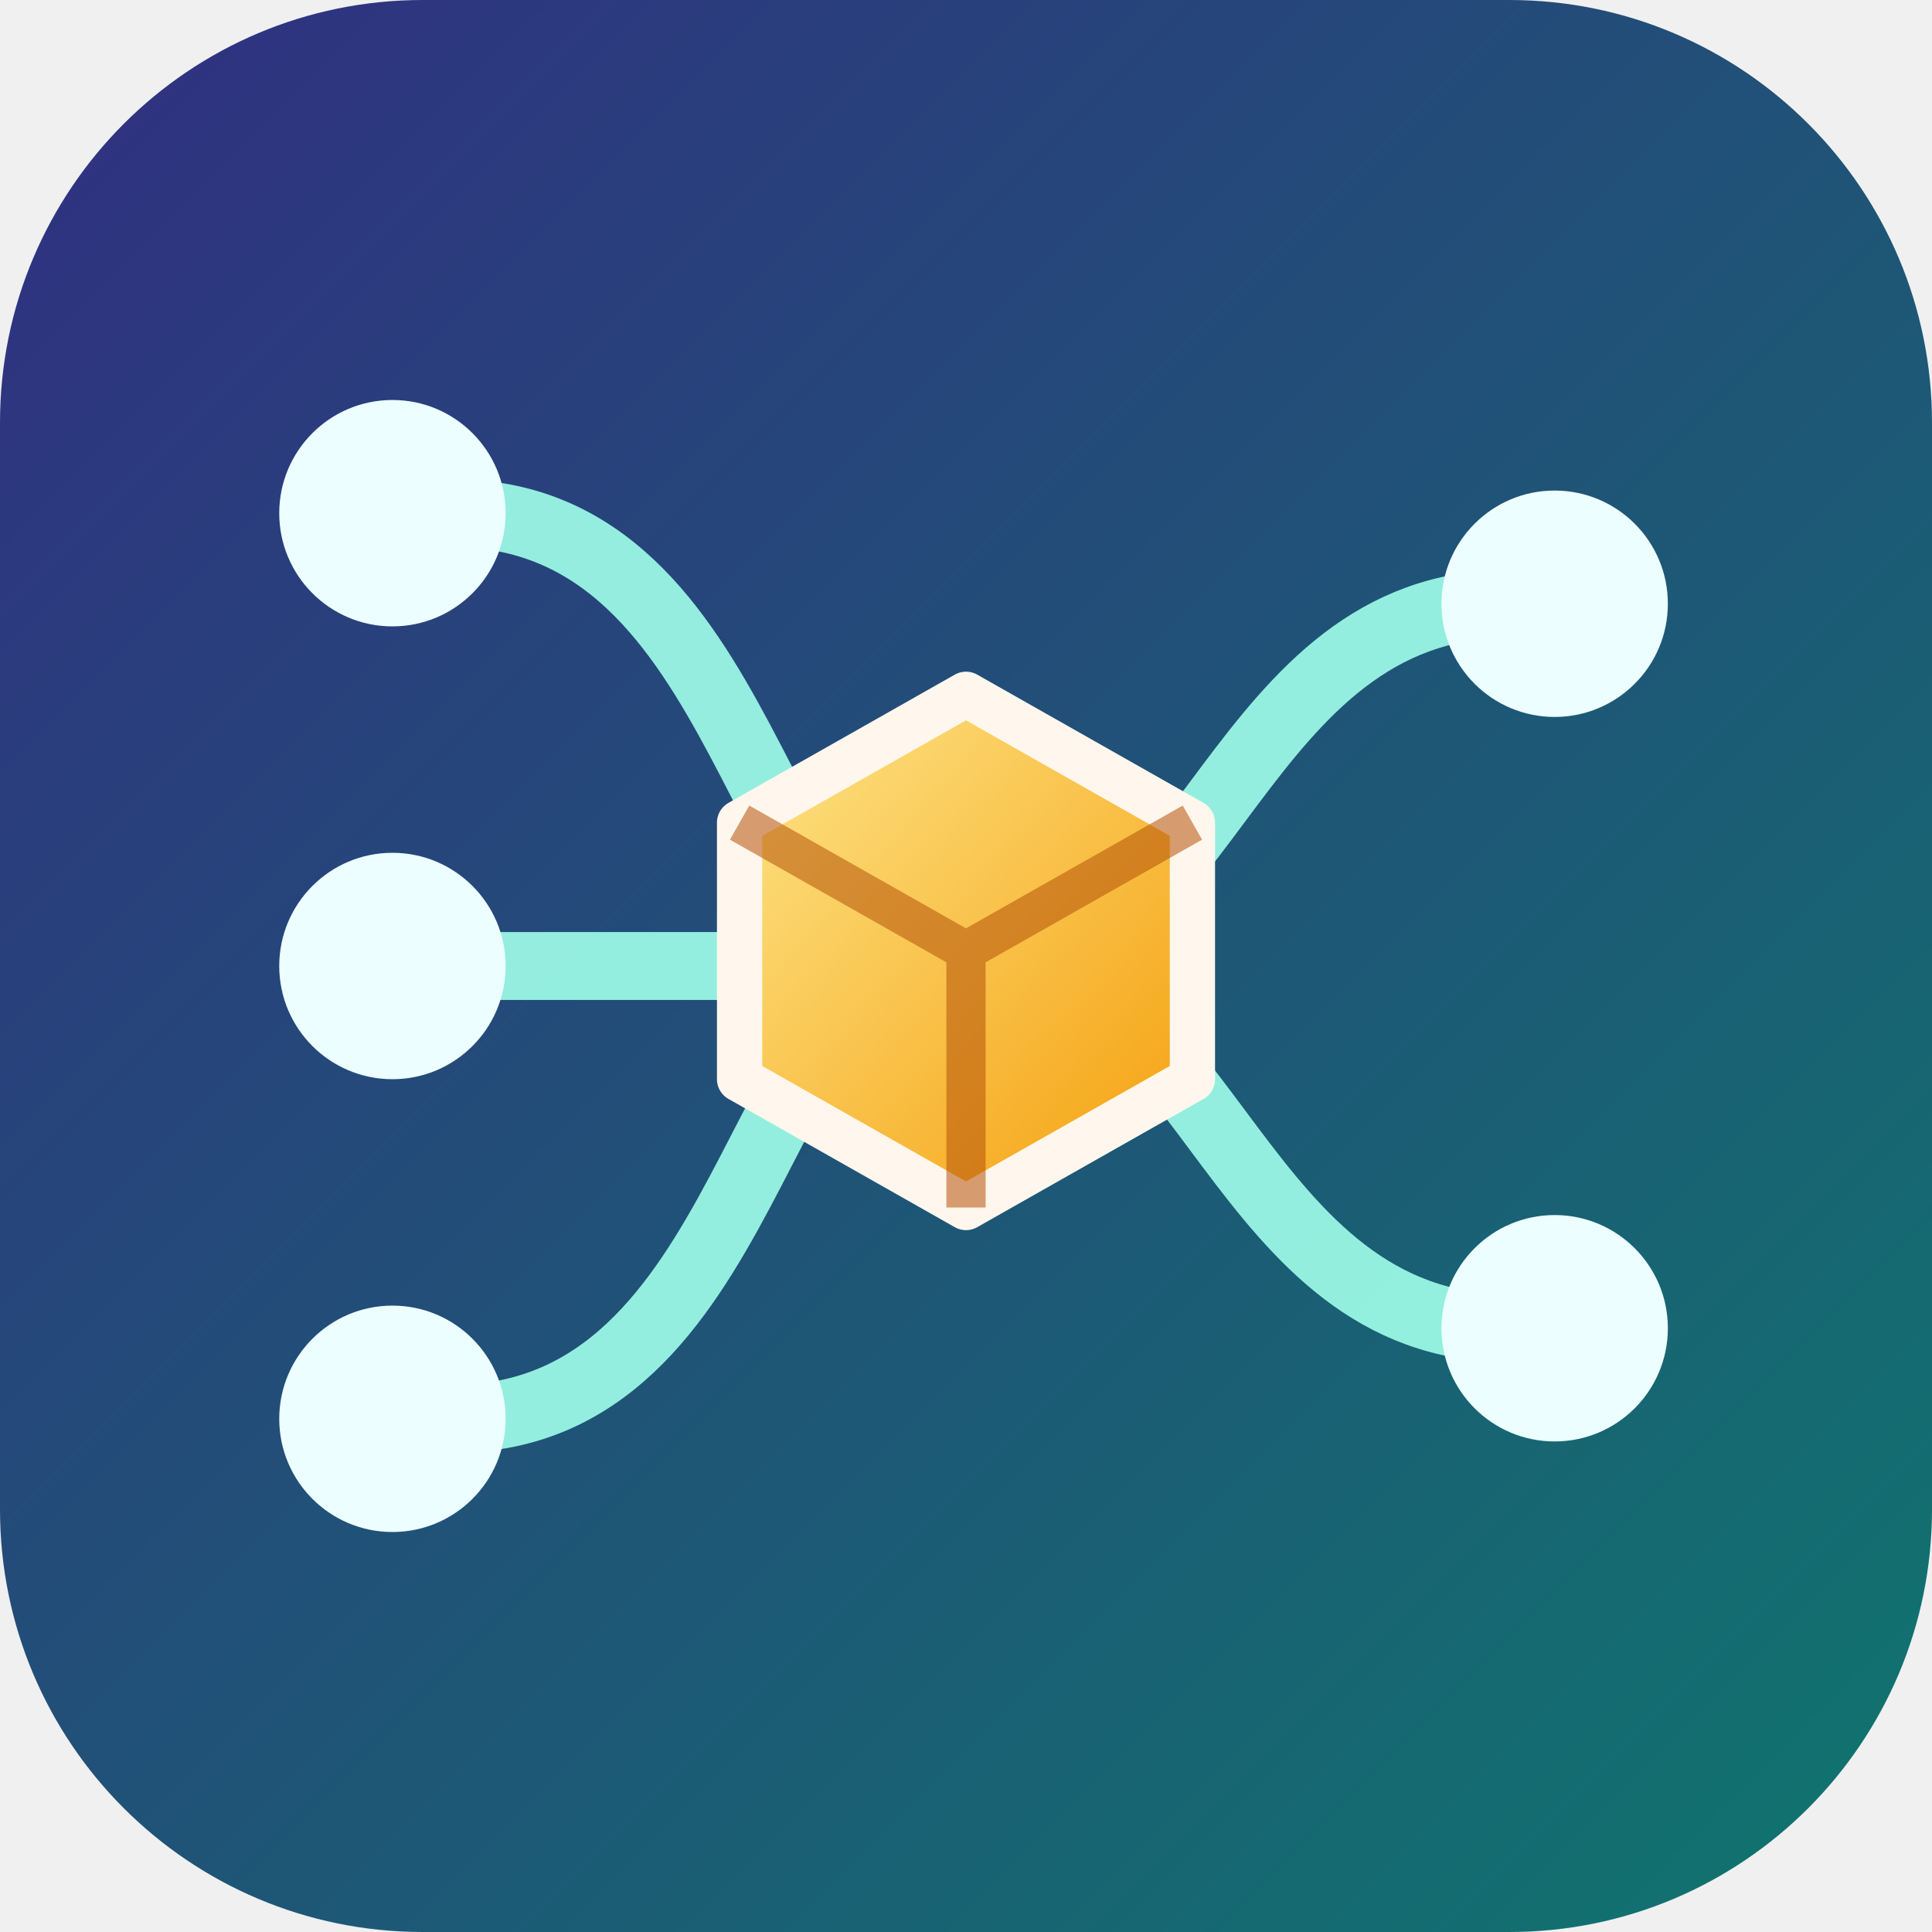
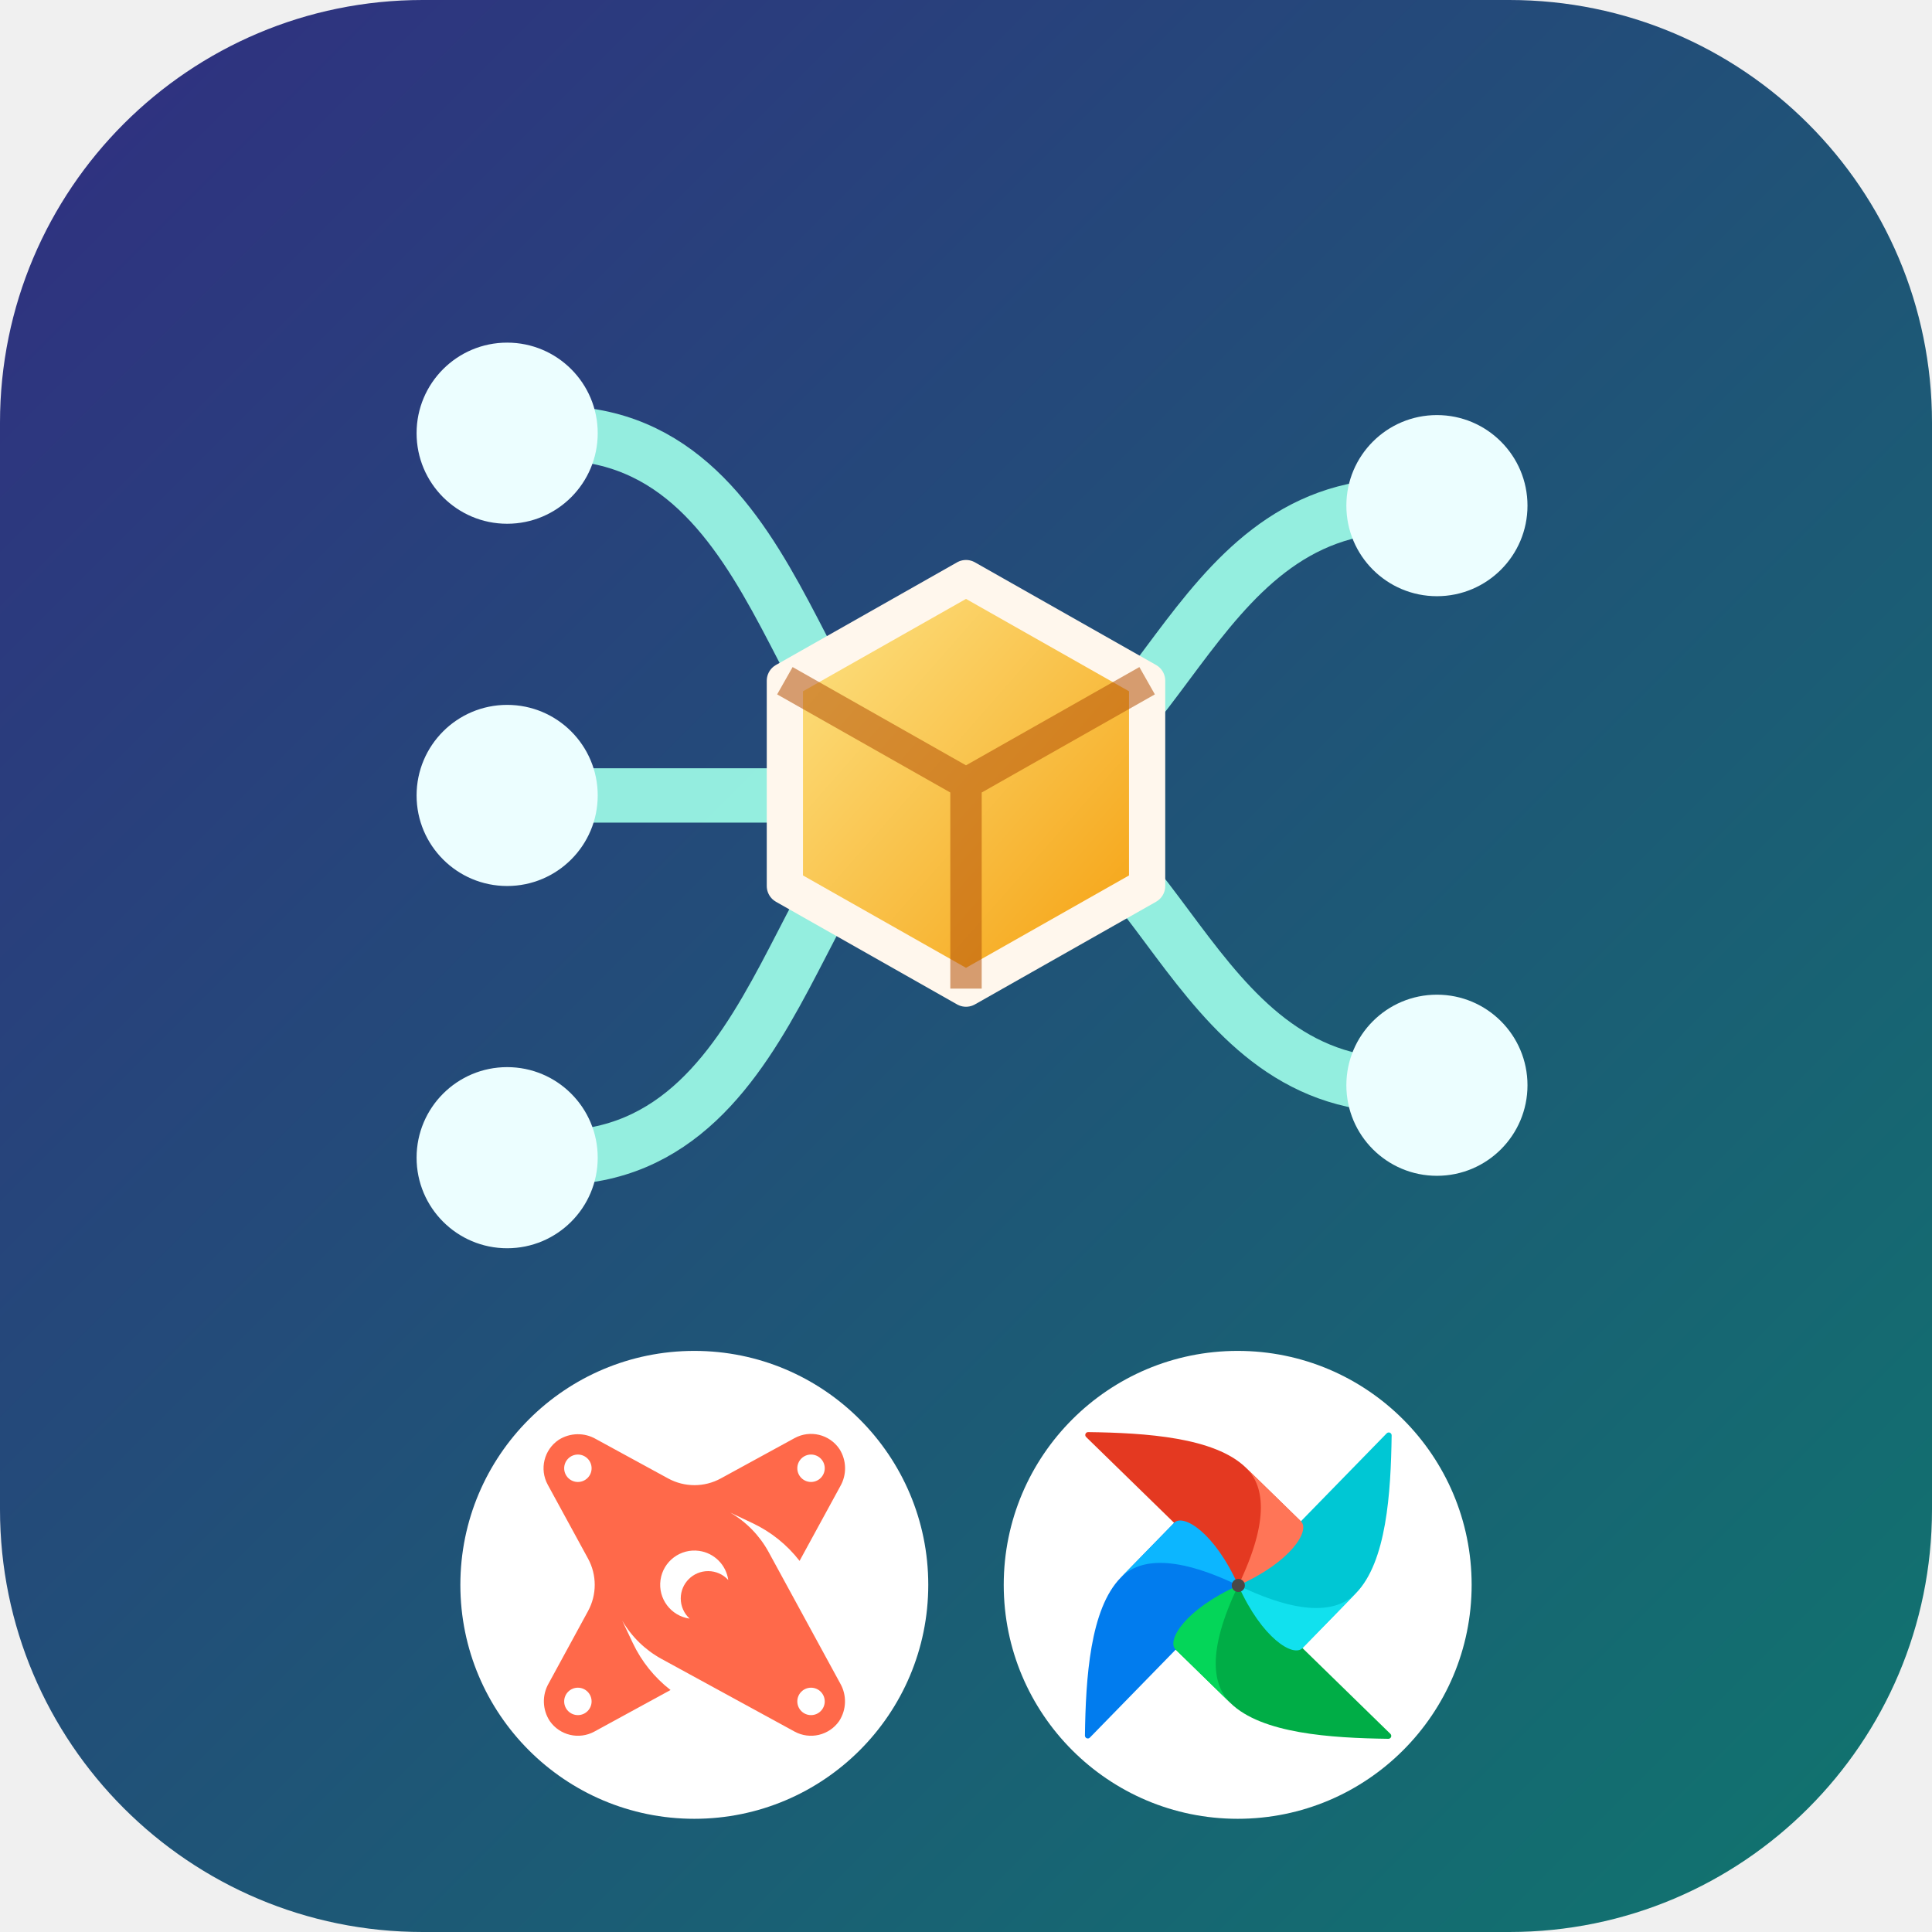
<svg xmlns="http://www.w3.org/2000/svg" viewBox="0 0 128 128">
  <defs>
    <linearGradient id="bg" x1="0" y1="0" x2="1" y2="1">
      <stop offset="0" stop-color="#312e81" />
      <stop offset="1" stop-color="#0f766e" />
    </linearGradient>
    <linearGradient id="gem" x1="0" y1="0" x2="1" y2="1">
      <stop offset="0" stop-color="#fde68a" />
      <stop offset="1" stop-color="#f59e0b" />
    </linearGradient>
  </defs>
  <rect width="128" height="128" rx="28" fill="url(#bg)" />
-   <g fill="none" stroke="#99f6e4" stroke-width="4.5" stroke-linecap="round" opacity=".95">
-     <path d="M30 34C50 34 50 64 62 64" />
-     <path d="M30 64H62" />
-     <path d="M30 94C50 94 50 64 62 64" />
-     <path d="M66 64C80 64 82 40 100 40" />
-     <path d="M66 64C80 64 82 88 100 88" />
+   <g transform="translate(12.8 1.5) scale(0.8)">
+     <g fill="none" stroke="#99f6e4" stroke-width="4.5" stroke-linecap="round" opacity=".95">
+       <path d="M30 34C50 34 50 64 62 64" />
+       <path d="M30 64H62" />
+       <path d="M30 94C50 94 50 64 62 64" />
+       <path d="M66 64C80 64 82 40 100 40" />
+       <path d="M66 64C80 64 82 88 100 88" />
+     </g>
+     <g fill="#ecfeff">
+       <circle cx="26" cy="34" r="7.5" />
+       <circle cx="26" cy="64" r="7.5" />
+       <circle cx="26" cy="94" r="7.5" />
+       <circle cx="103" cy="40" r="7.5" />
+       <circle cx="103" cy="88" r="7.5" />
+     </g>
+     <path d="M64 46l15 8.5v17L64 80 49 71.5v-17z" fill="url(#gem)" stroke="#fff7ed" stroke-width="3" stroke-linejoin="round" />
+     <path d="M49 54.5L64 63l15-8.5M64 63v17" fill="none" stroke="#b45309" stroke-opacity=".55" stroke-width="2.6" stroke-linejoin="round" />
  </g>
-   <g fill="#ecfeff">
-     <circle cx="26" cy="34" r="7.5" />
-     <circle cx="26" cy="64" r="7.5" />
-     <circle cx="26" cy="94" r="7.5" />
-     <circle cx="103" cy="40" r="7.5" />
-     <circle cx="103" cy="88" r="7.5" />
+   <g transform="translate(46 105)">
+     <circle r="15.5" fill="#ffffff" />
+     <g transform="translate(-10 -10) scale(0.8333)">
+       <path fill="#FF694A" d="M17.9 9.376a8.149 8.149 0 0 0-3.042-3.121l1.771.839a10.287 10.287 0 0 1 3.74 3.001l3.234-5.929a2.855 2.855 0 0 0-.061-2.96C22.757.037 21.211-.341 19.975.333l-5.875 3.21a4.361 4.361 0 0 1-4.176 0L4.177.408a2.854 2.854 0 0 0-2.959.063c-1.167.785-1.545 2.33-.872 3.566L3.55 9.911a4.361 4.361 0 0 1 0 4.177l-3.127 5.743a2.86 2.86 0 0 0 .085 2.997c.794 1.144 2.322 1.505 3.545.839l6.058-3.305a10.288 10.288 0 0 1-3.005-3.745l-.837-1.771a8.148 8.148 0 0 0 3.121 3.042l10.583 5.779c1.221.666 2.748.305 3.543-.836a2.87 2.87 0 0 0 .08-3.002L17.9 9.376zm3.38-7.735c.602 0 1.09.488 1.09 1.09s-.488 1.09-1.09 1.09-1.09-.488-1.09-1.09.488-1.09 1.09-1.09zM2.744 3.822c-.602 0-1.09-.488-1.09-1.09s.488-1.09 1.09-1.09 1.09.488 1.09 1.09S3.346 3.822 2.744 3.822zm0 18.536c-.602 0-1.09-.488-1.09-1.09 0-.602.488-1.09 1.09-1.09s1.09.488 1.09 1.09c0 .602-.488 1.09-1.09 1.09zm10.358-11.449c-1.201-.004-2.177.967-2.18 2.168a2.174 2.174 0 0 0 .705 1.609c-1.487-.209-2.523-1.584-2.314-3.072.209-1.487 1.584-2.523 3.072-2.314a2.719 2.719 0 0 1 2.314 2.314 2.162 2.162 0 0 0-1.596-.705zm8.178 11.449c-.602 0-1.09-.488-1.09-1.09 0-.602.488-1.09 1.09-1.09s1.09.488 1.09 1.09c0 .602-.488 1.09-1.09 1.09z" />
+     </g>
  </g>
-   <path d="M64 46l15 8.5v17L64 80 49 71.5v-17z" fill="url(#gem)" stroke="#fff7ed" stroke-width="3" stroke-linejoin="round" />
-   <path d="M49 54.5L64 63l15-8.5M64 63v17" fill="none" stroke="#b45309" stroke-opacity=".55" stroke-width="2.6" stroke-linejoin="round" />
+   <g transform="translate(82 105)">
+     <circle r="15.5" fill="#ffffff" />
+     <g transform="translate(-10.2 -10.2) scale(0.16)">
+       <path fill="#017cee" d="m2.544 127 60.81-62.332a1.124 1.124 0 0 0 .135-1.437c-3.698-5.162-10.521-6.058-13.05-9.527-7.49-10.275-9.39-16.092-12.61-15.73a1 1 0 0 0-.585.308L15.278 60.8C2.64 73.744.824 102.275.496 126.167a1.19 1.19 0 0 0 2.048.833" />
+       <path fill="#00ad46" d="M126.99 125.46 64.658 64.647a1.124 1.124 0 0 0-1.439-.136c-5.162 3.7-6.058 10.521-9.527 13.05-10.275 7.49-16.092 9.391-15.73 12.61a1 1 0 0 0 .308.583l22.518 21.966c12.944 12.638 41.475 14.454 65.367 14.782a1.19 1.19 0 0 0 .835-2.041z" />
+       <path fill="#04d659" d="M60.792 112.72c-7.076-6.903-10.355-20.559 3.206-48.719-22.046 9.853-29.771 22.803-25.972 26.511z" />
+       <path fill="#00c7d4" d="M125.45 1.011 64.643 63.343a1.12 1.12 0 0 0-.136 1.437c3.7 5.163 10.52 6.058 13.05 9.527 7.49 10.275 9.393 16.092 12.61 15.73a.98.98 0 0 0 .585-.308l21.966-22.518c12.638-12.944 14.454-41.475 14.782-65.367a1.193 1.193 0 0 0-2.05-.832z" />
+       <path fill="#11e1ee" d="M112.73 67.211c-6.903 7.076-20.559 10.355-48.721-3.206 9.853 22.046 22.803 29.771 26.511 25.972z" />
+       <path fill="#e43921" d="m1.002 2.55 62.332 60.807a1.124 1.124 0 0 0 1.436.135c5.163-3.7 6.058-10.52 9.527-13.05 10.275-7.49 16.092-9.39 15.731-12.61a1 1 0 0 0-.308-.584L67.202 15.282C54.258 2.644 25.727.828 1.835.5a1.19 1.19 0 0 0-.833 2.05" />
+       <path fill="#ff7557" d="M67.212 15.284c7.076 6.904 10.355 20.559-3.206 48.721C86.052 54.153 93.777 41.2 89.978 37.494z" />
+       <path fill="#0cb6ff" d="M15.279 60.8C22.183 53.724 35.838 50.445 64 64.006 54.148 41.96 41.197 34.235 37.489 38.034z" />
+       <circle cx="64.009" cy="63.995" r="2.718" fill="#4a4848" />
+     </g>
+   </g>
</svg>
